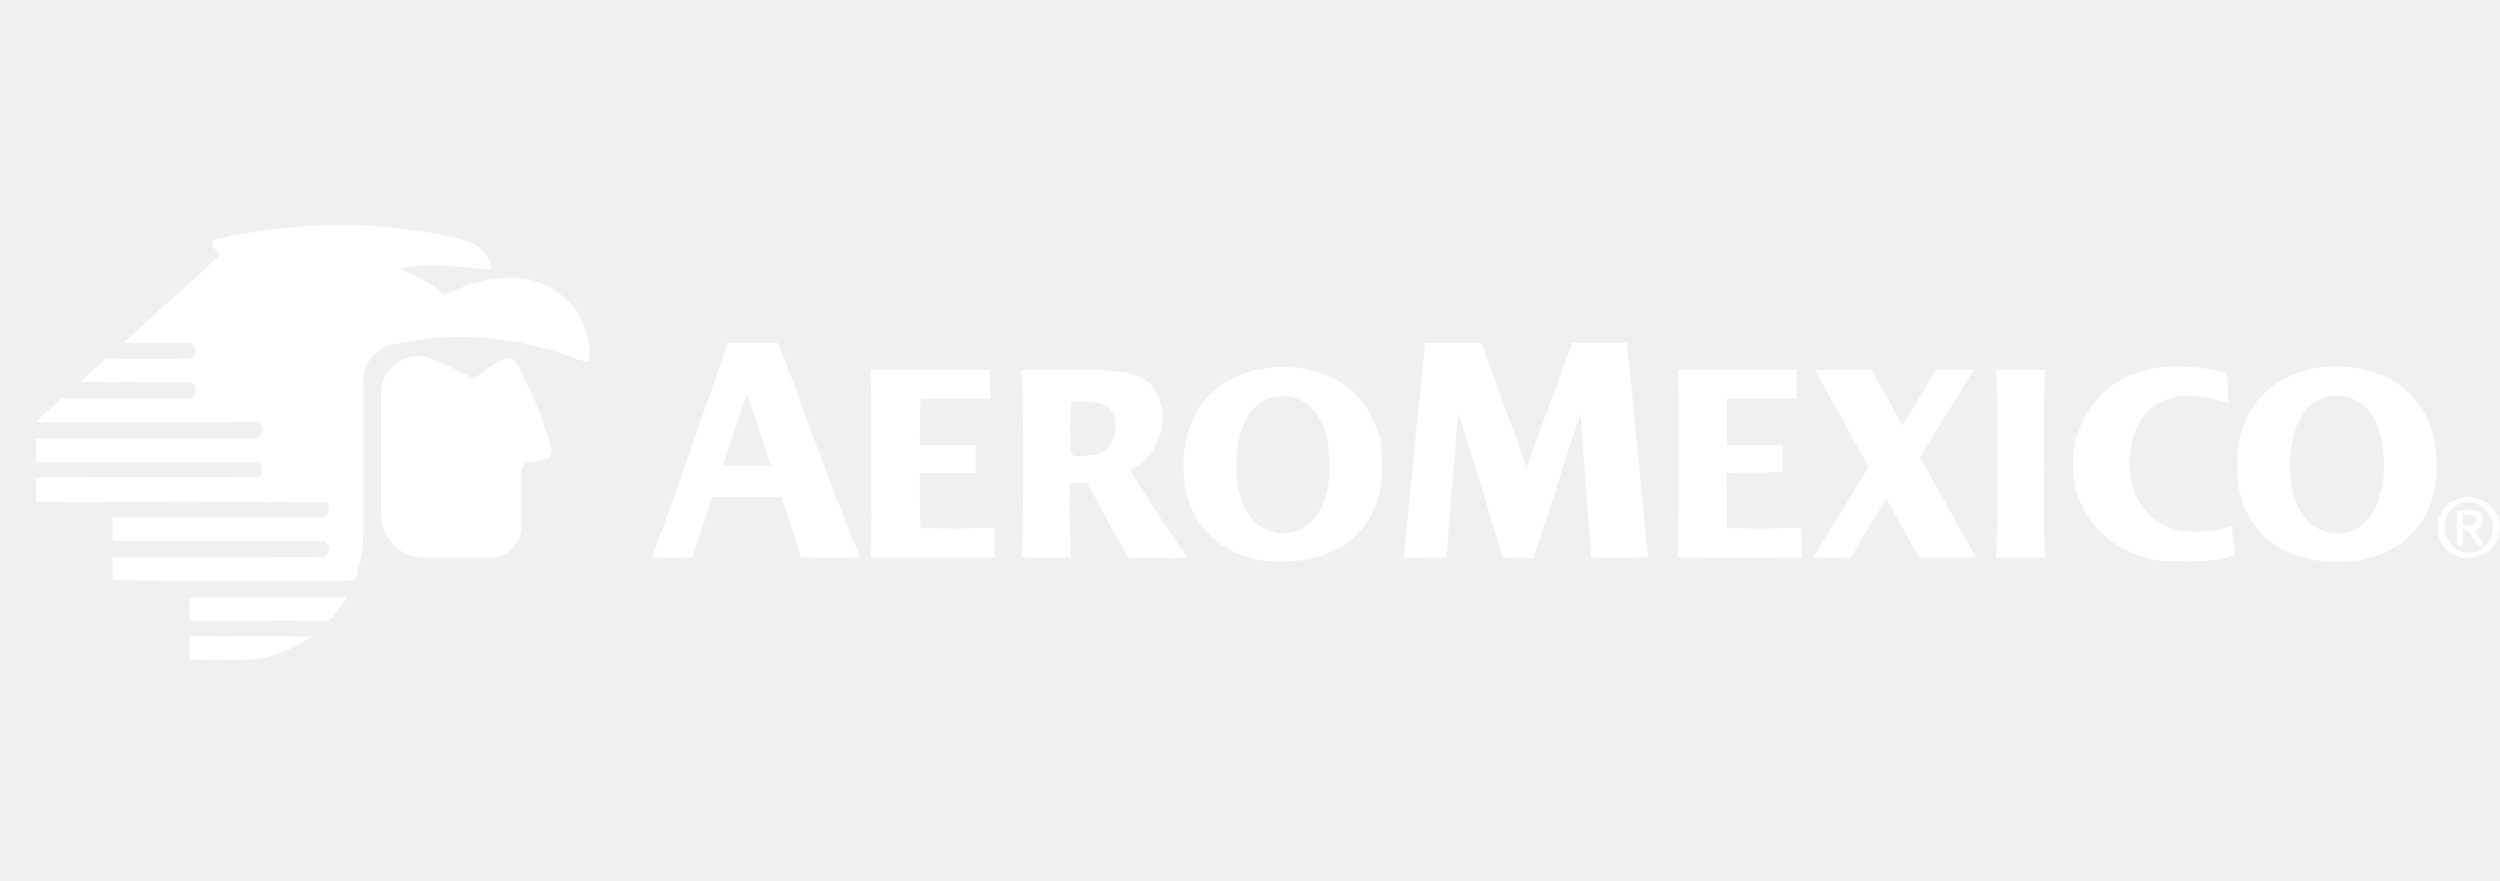
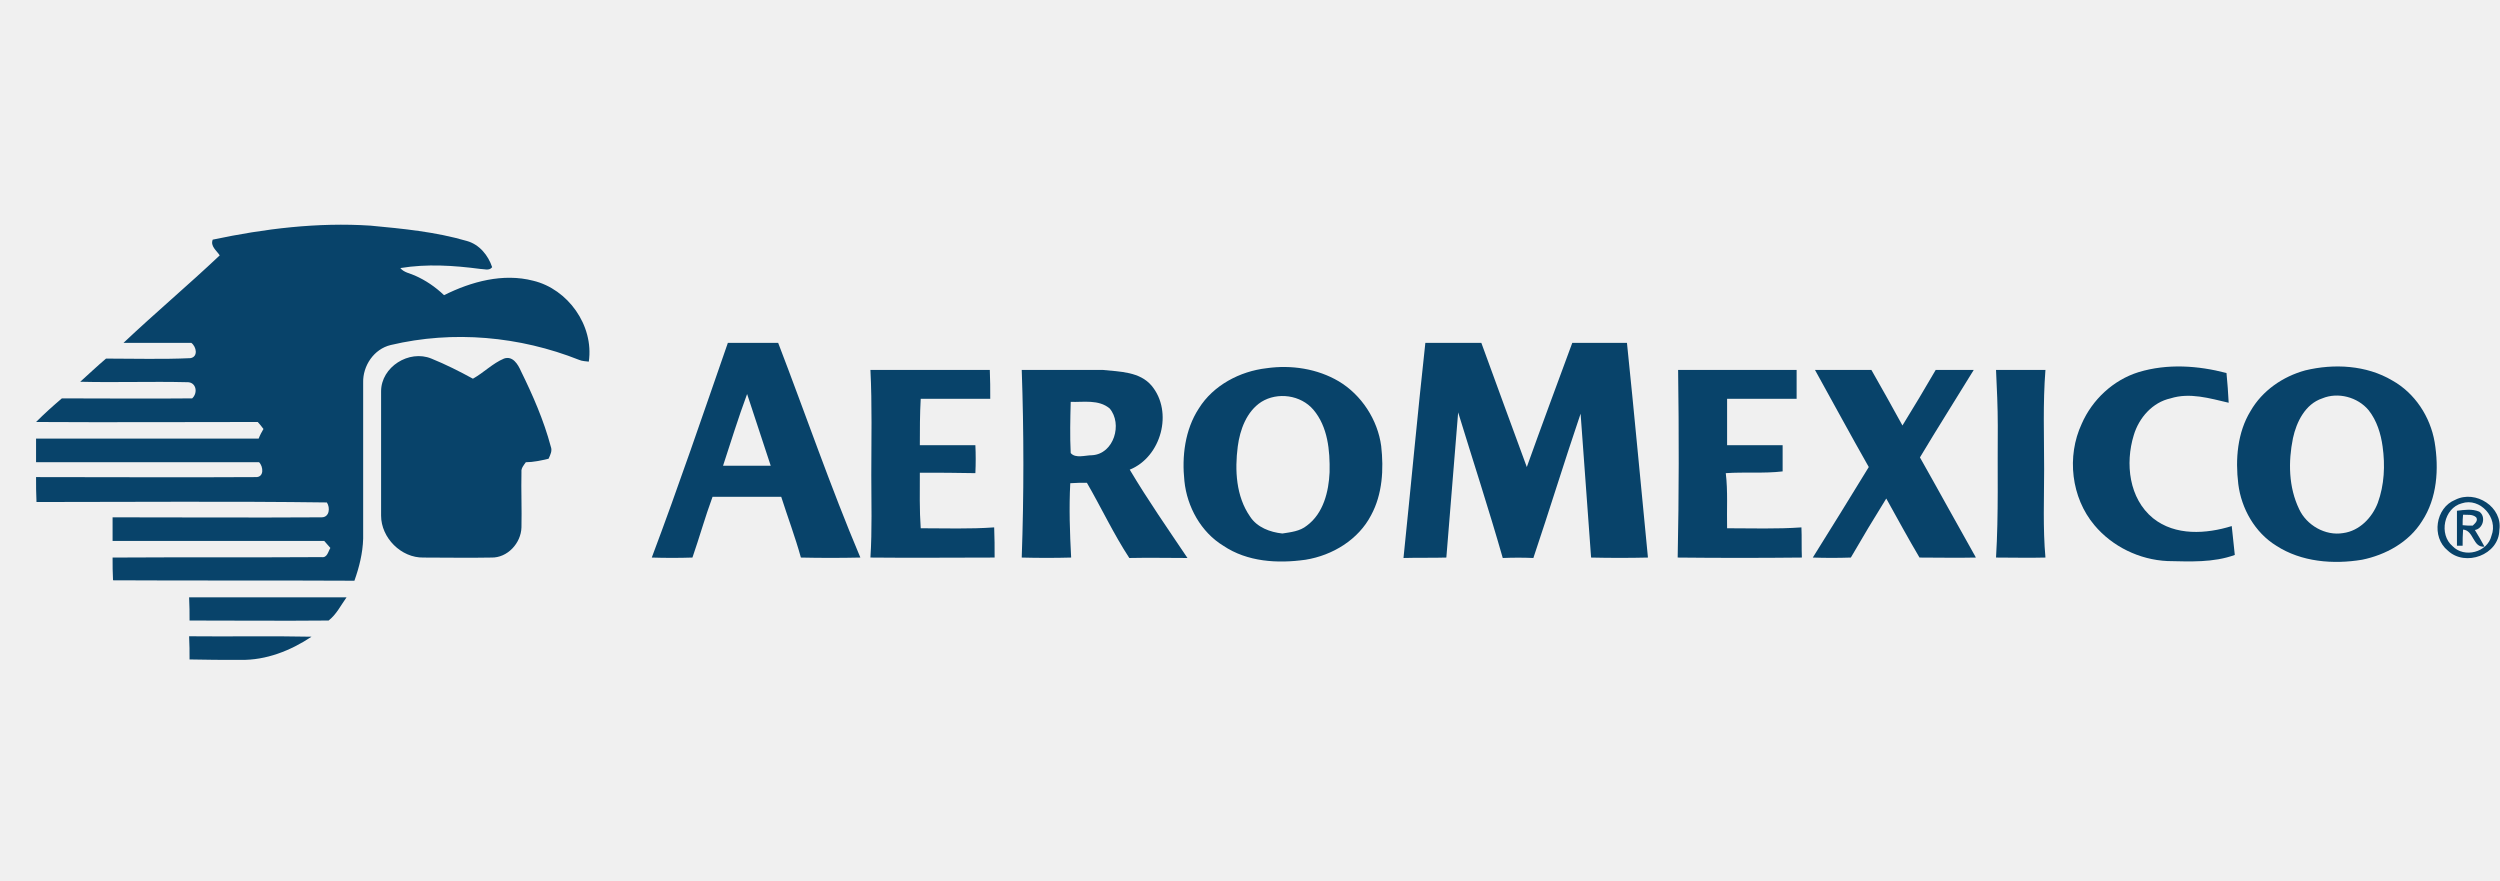
<svg xmlns="http://www.w3.org/2000/svg" xml:space="preserve" width="142px" height="50px" version="1.1" shape-rendering="geometricPrecision" text-rendering="geometricPrecision" image-rendering="optimizeQuality" fill-rule="evenodd" clip-rule="evenodd" viewBox="0 0 5716 2013" enable-background="new 0 0 169 43">
  <defs>
    <clipPath id="id0">
      <path d="M0 2013l5716 0 0 -2013 -5716 0 0 2013z" />
    </clipPath>
  </defs>
  <g id="Vrstva_x0020_1">
    <g>
  </g>
    <g clip-path="url(#id0)">
      <g>
        <g id="_2724367931760">
          <g id="AM.svg">
            <g id="AM">
              <g>
-                 <path fill="white" d="M486 548c118,-25 240,-40 361,-32 74,7 148,14 220,35 29,8 49,33 58,60 -7,9 -18,4 -27,4 -61,-8 -122,-12 -183,-2 8,10 22,12 33,17 25,11 47,26 67,45 62,-31 135,-51 204,-33 79,19 139,102 127,185 -7,-1 -15,-1 -22,-4 -136,-54 -288,-68 -431,-34 -38,9 -64,47 -63,86 0,119 0,238 0,357 -1,33 -9,65 -20,96 -184,-1 -368,0 -552,-1 -1,-17 -1,-35 -1,-52 160,-1 319,0 478,-1 13,2 15,-13 20,-21 -4,-4 -10,-12 -14,-16 -161,0 -322,0 -484,0 0,-18 0,-36 0,-54 159,0 319,1 478,0 18,0 20,-22 12,-34 -221,-3 -443,-1 -664,-1 -1,-19 -1,-38 -1,-57 167,0 335,1 502,0 20,1 18,-24 8,-34 -170,0 -340,0 -510,0 0,-18 0,-36 0,-54 170,0 340,0 509,0 3,-8 7,-15 11,-22 -3,-4 -9,-12 -13,-16 -169,0 -338,1 -507,0 19,-19 39,-37 59,-54 100,0 199,1 298,0 14,-13 9,-38 -12,-37 -81,-2 -163,1 -244,-1 20,-18 39,-36 59,-53 65,0 129,2 193,-1 18,-3 14,-26 2,-35 -52,0 -103,0 -155,0 72,-68 148,-132 220,-200 -7,-11 -22,-21 -16,-36l0 0z" />
+                 <path fill="#08436A" d="M486 548c118,-25 240,-40 361,-32 74,7 148,14 220,35 29,8 49,33 58,60 -7,9 -18,4 -27,4 -61,-8 -122,-12 -183,-2 8,10 22,12 33,17 25,11 47,26 67,45 62,-31 135,-51 204,-33 79,19 139,102 127,185 -7,-1 -15,-1 -22,-4 -136,-54 -288,-68 -431,-34 -38,9 -64,47 -63,86 0,119 0,238 0,357 -1,33 -9,65 -20,96 -184,-1 -368,0 -552,-1 -1,-17 -1,-35 -1,-52 160,-1 319,0 478,-1 13,2 15,-13 20,-21 -4,-4 -10,-12 -14,-16 -161,0 -322,0 -484,0 0,-18 0,-36 0,-54 159,0 319,1 478,0 18,0 20,-22 12,-34 -221,-3 -443,-1 -664,-1 -1,-19 -1,-38 -1,-57 167,0 335,1 502,0 20,1 18,-24 8,-34 -170,0 -340,0 -510,0 0,-18 0,-36 0,-54 170,0 340,0 509,0 3,-8 7,-15 11,-22 -3,-4 -9,-12 -13,-16 -169,0 -338,1 -507,0 19,-19 39,-37 59,-54 100,0 199,1 298,0 14,-13 9,-38 -12,-37 -81,-2 -163,1 -244,-1 20,-18 39,-36 59,-53 65,0 129,2 193,-1 18,-3 14,-26 2,-35 -52,0 -103,0 -155,0 72,-68 148,-132 220,-200 -7,-11 -22,-21 -16,-36l0 0z" />
                <g>
-                   <path fill="white" d="M1664 784c38,0 77,0 115,0 63,164 120,330 188,491 -46,1 -91,1 -136,0 -13,-47 -30,-92 -45,-139 -52,0 -104,0 -157,0 -17,46 -30,93 -46,139 -31,1 -62,1 -93,0 61,-162 117,-327 174,-491l0 0zm-11 281c36,0 73,0 109,0 -18,-55 -36,-109 -54,-164 -20,54 -37,109 -55,164l0 0z" />
+                   <path fill="#08436A" d="M1664 784c38,0 77,0 115,0 63,164 120,330 188,491 -46,1 -91,1 -136,0 -13,-47 -30,-92 -45,-139 -52,0 -104,0 -157,0 -17,46 -30,93 -46,139 -31,1 -62,1 -93,0 61,-162 117,-327 174,-491l0 0zm-11 281c36,0 73,0 109,0 -18,-55 -36,-109 -54,-164 -20,54 -37,109 -55,164l0 0z" />
                </g>
-                 <path fill="white" d="M3259 784c43,0 86,0 128,0 35,95 69,190 104,284 34,-95 69,-189 104,-284 42,0 84,0 125,0 17,164 32,328 48,491 -43,1 -86,1 -130,0 -8,-109 -16,-220 -24,-329 -37,109 -71,220 -108,330 -23,-1 -46,-1 -70,0 -32,-112 -68,-222 -102,-333 -9,111 -18,222 -27,332 -32,1 -65,0 -98,1 17,-164 32,-328 50,-492l0 0z" />
-                 <path fill="white" d="M871 895c0,-56 64,-96 115,-75 32,13 64,29 95,46 25,-14 45,-35 71,-46 20,-7 32,13 39,29 27,55 52,112 68,172 4,10 -1,19 -5,28 -17,4 -35,8 -52,8 -5,7 -11,14 -10,22 -1,43 1,85 0,127 -1,36 -32,70 -69,69 -51,1 -103,0 -155,0 -51,1 -97,-45 -97,-96 0,-95 0,-189 0,-284l0 0z" />
+                 <path fill="#08436A" d="M3259 784c43,0 86,0 128,0 35,95 69,190 104,284 34,-95 69,-189 104,-284 42,0 84,0 125,0 17,164 32,328 48,491 -43,1 -86,1 -130,0 -8,-109 -16,-220 -24,-329 -37,109 -71,220 -108,330 -23,-1 -46,-1 -70,0 -32,-112 -68,-222 -102,-333 -9,111 -18,222 -27,332 -32,1 -65,0 -98,1 17,-164 32,-328 50,-492l0 0z" />
+                 <path fill="#08436A" d="M871 895c0,-56 64,-96 115,-75 32,13 64,29 95,46 25,-14 45,-35 71,-46 20,-7 32,13 39,29 27,55 52,112 68,172 4,10 -1,19 -5,28 -17,4 -35,8 -52,8 -5,7 -11,14 -10,22 -1,43 1,85 0,127 -1,36 -32,70 -69,69 -51,1 -103,0 -155,0 -51,1 -97,-45 -97,-96 0,-95 0,-189 0,-284l0 0z" />
                <g>
-                   <path fill="white" d="M2896 842c56,-8 116,1 165,30 52,31 89,88 97,148 6,53 3,110 -23,158 -29,56 -88,92 -150,102 -64,9 -133,5 -188,-32 -51,-31 -83,-89 -89,-148 -6,-56 1,-117 33,-166 33,-53 94,-85 155,-92l0 0zm-12 77c-34,22 -49,64 -54,102 -7,54 -4,114 28,160 16,25 46,36 74,39 19,-3 40,-5 56,-18 38,-28 50,-78 52,-122 1,-50 -4,-104 -37,-143 -29,-34 -82,-41 -119,-18l0 0z" />
+                   <path fill="#08436A" d="M2896 842c56,-8 116,1 165,30 52,31 89,88 97,148 6,53 3,110 -23,158 -29,56 -88,92 -150,102 -64,9 -133,5 -188,-32 -51,-31 -83,-89 -89,-148 -6,-56 1,-117 33,-166 33,-53 94,-85 155,-92l0 0zm-12 77c-34,22 -49,64 -54,102 -7,54 -4,114 28,160 16,25 46,36 74,39 19,-3 40,-5 56,-18 38,-28 50,-78 52,-122 1,-50 -4,-104 -37,-143 -29,-34 -82,-41 -119,-18l0 0z" />
                </g>
-                 <path fill="white" d="M3837 846c90,0 180,0 271,0 0,22 0,44 0,66 -53,0 -106,0 -159,0 0,36 0,71 0,106 42,0 85,0 127,0 0,20 0,40 0,60 -43,5 -86,1 -130,4 5,42 2,84 3,126 57,0 113,2 170,-2 1,23 0,46 1,69 -95,1 -189,1 -284,0 3,-143 3,-286 1,-429z" />
-                 <path fill="white" d="M4890 851c66,-20 136,-15 201,2 2,22 4,45 5,68 -43,-10 -89,-24 -133,-10 -41,9 -72,44 -84,84 -20,65 -11,145 44,190 51,41 122,36 180,18 2,22 5,44 7,66 -49,18 -103,15 -154,14 -64,-3 -126,-33 -167,-82 -53,-63 -64,-157 -29,-232 24,-55 72,-100 130,-118l0 0z" />
+                 <path fill="#08436A" d="M3837 846c90,0 180,0 271,0 0,22 0,44 0,66 -53,0 -106,0 -159,0 0,36 0,71 0,106 42,0 85,0 127,0 0,20 0,40 0,60 -43,5 -86,1 -130,4 5,42 2,84 3,126 57,0 113,2 170,-2 1,23 0,46 1,69 -95,1 -189,1 -284,0 3,-143 3,-286 1,-429z" />
+                 <path fill="#08436A" d="M4890 851c66,-20 136,-15 201,2 2,22 4,45 5,68 -43,-10 -89,-24 -133,-10 -41,9 -72,44 -84,84 -20,65 -11,145 44,190 51,41 122,36 180,18 2,22 5,44 7,66 -49,18 -103,15 -154,14 -64,-3 -126,-33 -167,-82 -53,-63 -64,-157 -29,-232 24,-55 72,-100 130,-118l0 0z" />
                <g>
-                   <path fill="white" d="M5271 847c66,-16 140,-12 199,23 52,29 87,83 97,141 10,61 6,128 -29,181 -30,48 -83,77 -137,88 -66,11 -139,5 -196,-32 -49,-30 -80,-85 -87,-141 -7,-57 -2,-118 28,-167 27,-47 74,-79 125,-93l0 0zm39 64c-39,13 -59,54 -67,91 -11,54 -10,112 14,162 17,37 60,62 101,55 37,-5 66,-35 79,-69 15,-41 17,-86 11,-129 -4,-29 -13,-59 -32,-83 -25,-30 -70,-42 -106,-27l0 0z" />
+                   <path fill="#08436A" d="M5271 847c66,-16 140,-12 199,23 52,29 87,83 97,141 10,61 6,128 -29,181 -30,48 -83,77 -137,88 -66,11 -139,5 -196,-32 -49,-30 -80,-85 -87,-141 -7,-57 -2,-118 28,-167 27,-47 74,-79 125,-93l0 0zm39 64c-39,13 -59,54 -67,91 -11,54 -10,112 14,162 17,37 60,62 101,55 37,-5 66,-35 79,-69 15,-41 17,-86 11,-129 -4,-29 -13,-59 -32,-83 -25,-30 -70,-42 -106,-27l0 0z" />
                </g>
-                 <path fill="white" d="M1990 846c91,0 182,0 273,0 1,22 1,44 1,66 -53,0 -106,0 -159,0 -2,35 -2,71 -2,106 43,0 85,0 127,0 1,21 1,42 0,64 -43,-1 -85,-1 -127,-1 0,43 -1,85 2,127 56,0 112,2 168,-2 1,23 1,46 1,69 -95,0 -189,1 -284,0 4,-63 2,-126 2,-189 0,-80 2,-160 -2,-240z" />
+                 <path fill="#08436A" d="M1990 846c91,0 182,0 273,0 1,22 1,44 1,66 -53,0 -106,0 -159,0 -2,35 -2,71 -2,106 43,0 85,0 127,0 1,21 1,42 0,64 -43,-1 -85,-1 -127,-1 0,43 -1,85 2,127 56,0 112,2 168,-2 1,23 1,46 1,69 -95,0 -189,1 -284,0 4,-63 2,-126 2,-189 0,-80 2,-160 -2,-240z" />
                <g>
-                   <path fill="white" d="M2336 846c62,0 124,0 186,0 39,4 84,4 111,36 50,60 22,163 -50,192 41,69 87,135 132,202 -44,0 -88,-1 -133,0 -36,-55 -64,-115 -97,-172 -13,0 -25,0 -38,1 -3,56 -1,114 2,170 -37,1 -75,1 -113,0 5,-143 5,-286 0,-429l0 0zm112 73c-1,39 -2,78 0,117 11,13 33,5 49,5 50,-3 70,-72 40,-107 -25,-21 -60,-14 -89,-15z" />
+                   <path fill="#08436A" d="M2336 846c62,0 124,0 186,0 39,4 84,4 111,36 50,60 22,163 -50,192 41,69 87,135 132,202 -44,0 -88,-1 -133,0 -36,-55 -64,-115 -97,-172 -13,0 -25,0 -38,1 -3,56 -1,114 2,170 -37,1 -75,1 -113,0 5,-143 5,-286 0,-429l0 0zm112 73c-1,39 -2,78 0,117 11,13 33,5 49,5 50,-3 70,-72 40,-107 -25,-21 -60,-14 -89,-15z" />
                </g>
-                 <path fill="white" d="M4150 846c43,0 86,0 129,0 24,42 48,85 71,127 26,-42 51,-84 76,-127 29,0 58,0 87,0 -41,67 -83,133 -123,200 43,76 85,153 128,229 -43,1 -86,0 -129,0 -26,-44 -51,-90 -76,-135 -28,45 -55,90 -81,135 -29,1 -58,1 -87,0 43,-69 86,-138 128,-207 -42,-74 -82,-148 -123,-222l0 0z" />
-                 <path fill="white" d="M4564 846c38,0 75,0 113,0 -6,76 -3,151 -3,227 0,67 -3,135 3,202 -37,1 -75,0 -113,0 6,-100 3,-200 4,-301 0,-43 -2,-85 -4,-128l0 0z" />
+                 <path fill="#08436A" d="M4150 846c43,0 86,0 129,0 24,42 48,85 71,127 26,-42 51,-84 76,-127 29,0 58,0 87,0 -41,67 -83,133 -123,200 43,76 85,153 128,229 -43,1 -86,0 -129,0 -26,-44 -51,-90 -76,-135 -28,45 -55,90 -81,135 -29,1 -58,1 -87,0 43,-69 86,-138 128,-207 -42,-74 -82,-148 -123,-222l0 0z" />
+                 <path fill="#08436A" d="M4564 846c38,0 75,0 113,0 -6,76 -3,151 -3,227 0,67 -3,135 3,202 -37,1 -75,0 -113,0 6,-100 3,-200 4,-301 0,-43 -2,-85 -4,-128l0 0z" />
                <g>
-                   <path fill="white" d="M5614 1143c47,-24 109,17 101,69 -1,57 -78,85 -118,47 -38,-31 -28,-98 17,-116l0 0zm15 8c-41,11 -53,71 -21,98 27,28 80,14 89,-24 16,-41 -26,-88 -68,-74l0 0z" />
+                   <path fill="#08436A" d="M5614 1143c47,-24 109,17 101,69 -1,57 -78,85 -118,47 -38,-31 -28,-98 17,-116l0 0zm15 8c-41,11 -53,71 -21,98 27,28 80,14 89,-24 16,-41 -26,-88 -68,-74l0 0z" />
                </g>
                <g>
-                   <path fill="white" d="M5618 1168c17,-2 34,-5 51,2 16,11 9,39 -10,42 8,13 15,25 22,38 -27,3 -24,-37 -49,-39 -1,13 -1,25 -1,37 -3,0 -10,0 -13,0 0,-27 0,-54 0,-80l0 0zm14 9c-1,8 -1,16 -1,24 8,1 15,1 23,1 5,-5 13,-11 8,-19 -9,-8 -21,-5 -30,-6z" />
+                   <path fill="#08436A" d="M5618 1168c17,-2 34,-5 51,2 16,11 9,39 -10,42 8,13 15,25 22,38 -27,3 -24,-37 -49,-39 -1,13 -1,25 -1,37 -3,0 -10,0 -13,0 0,-27 0,-54 0,-80l0 0zm14 9c-1,8 -1,16 -1,24 8,1 15,1 23,1 5,-5 13,-11 8,-19 -9,-8 -21,-5 -30,-6z" />
                </g>
-                 <path fill="white" d="M432 1366c120,0 240,0 360,0 -13,18 -23,39 -41,53 -106,1 -212,0 -318,0 0,-17 0,-35 -1,-53z" />
-                 <path fill="white" d="M432 1455c93,1 187,-1 280,1 -48,32 -104,54 -162,53 -39,0 -78,0 -117,-1 0,-17 0,-35 -1,-53l0 0z" />
+                 <path fill="#08436A" d="M432 1366c120,0 240,0 360,0 -13,18 -23,39 -41,53 -106,1 -212,0 -318,0 0,-17 0,-35 -1,-53z" />
+                 <path fill="#08436A" d="M432 1455c93,1 187,-1 280,1 -48,32 -104,54 -162,53 -39,0 -78,0 -117,-1 0,-17 0,-35 -1,-53l0 0z" />
              </g>
            </g>
          </g>
        </g>
      </g>
    </g>
    <polygon fill="none" points="0,2013 5716,2013 5716,0 0,0 " />
  </g>
</svg>
